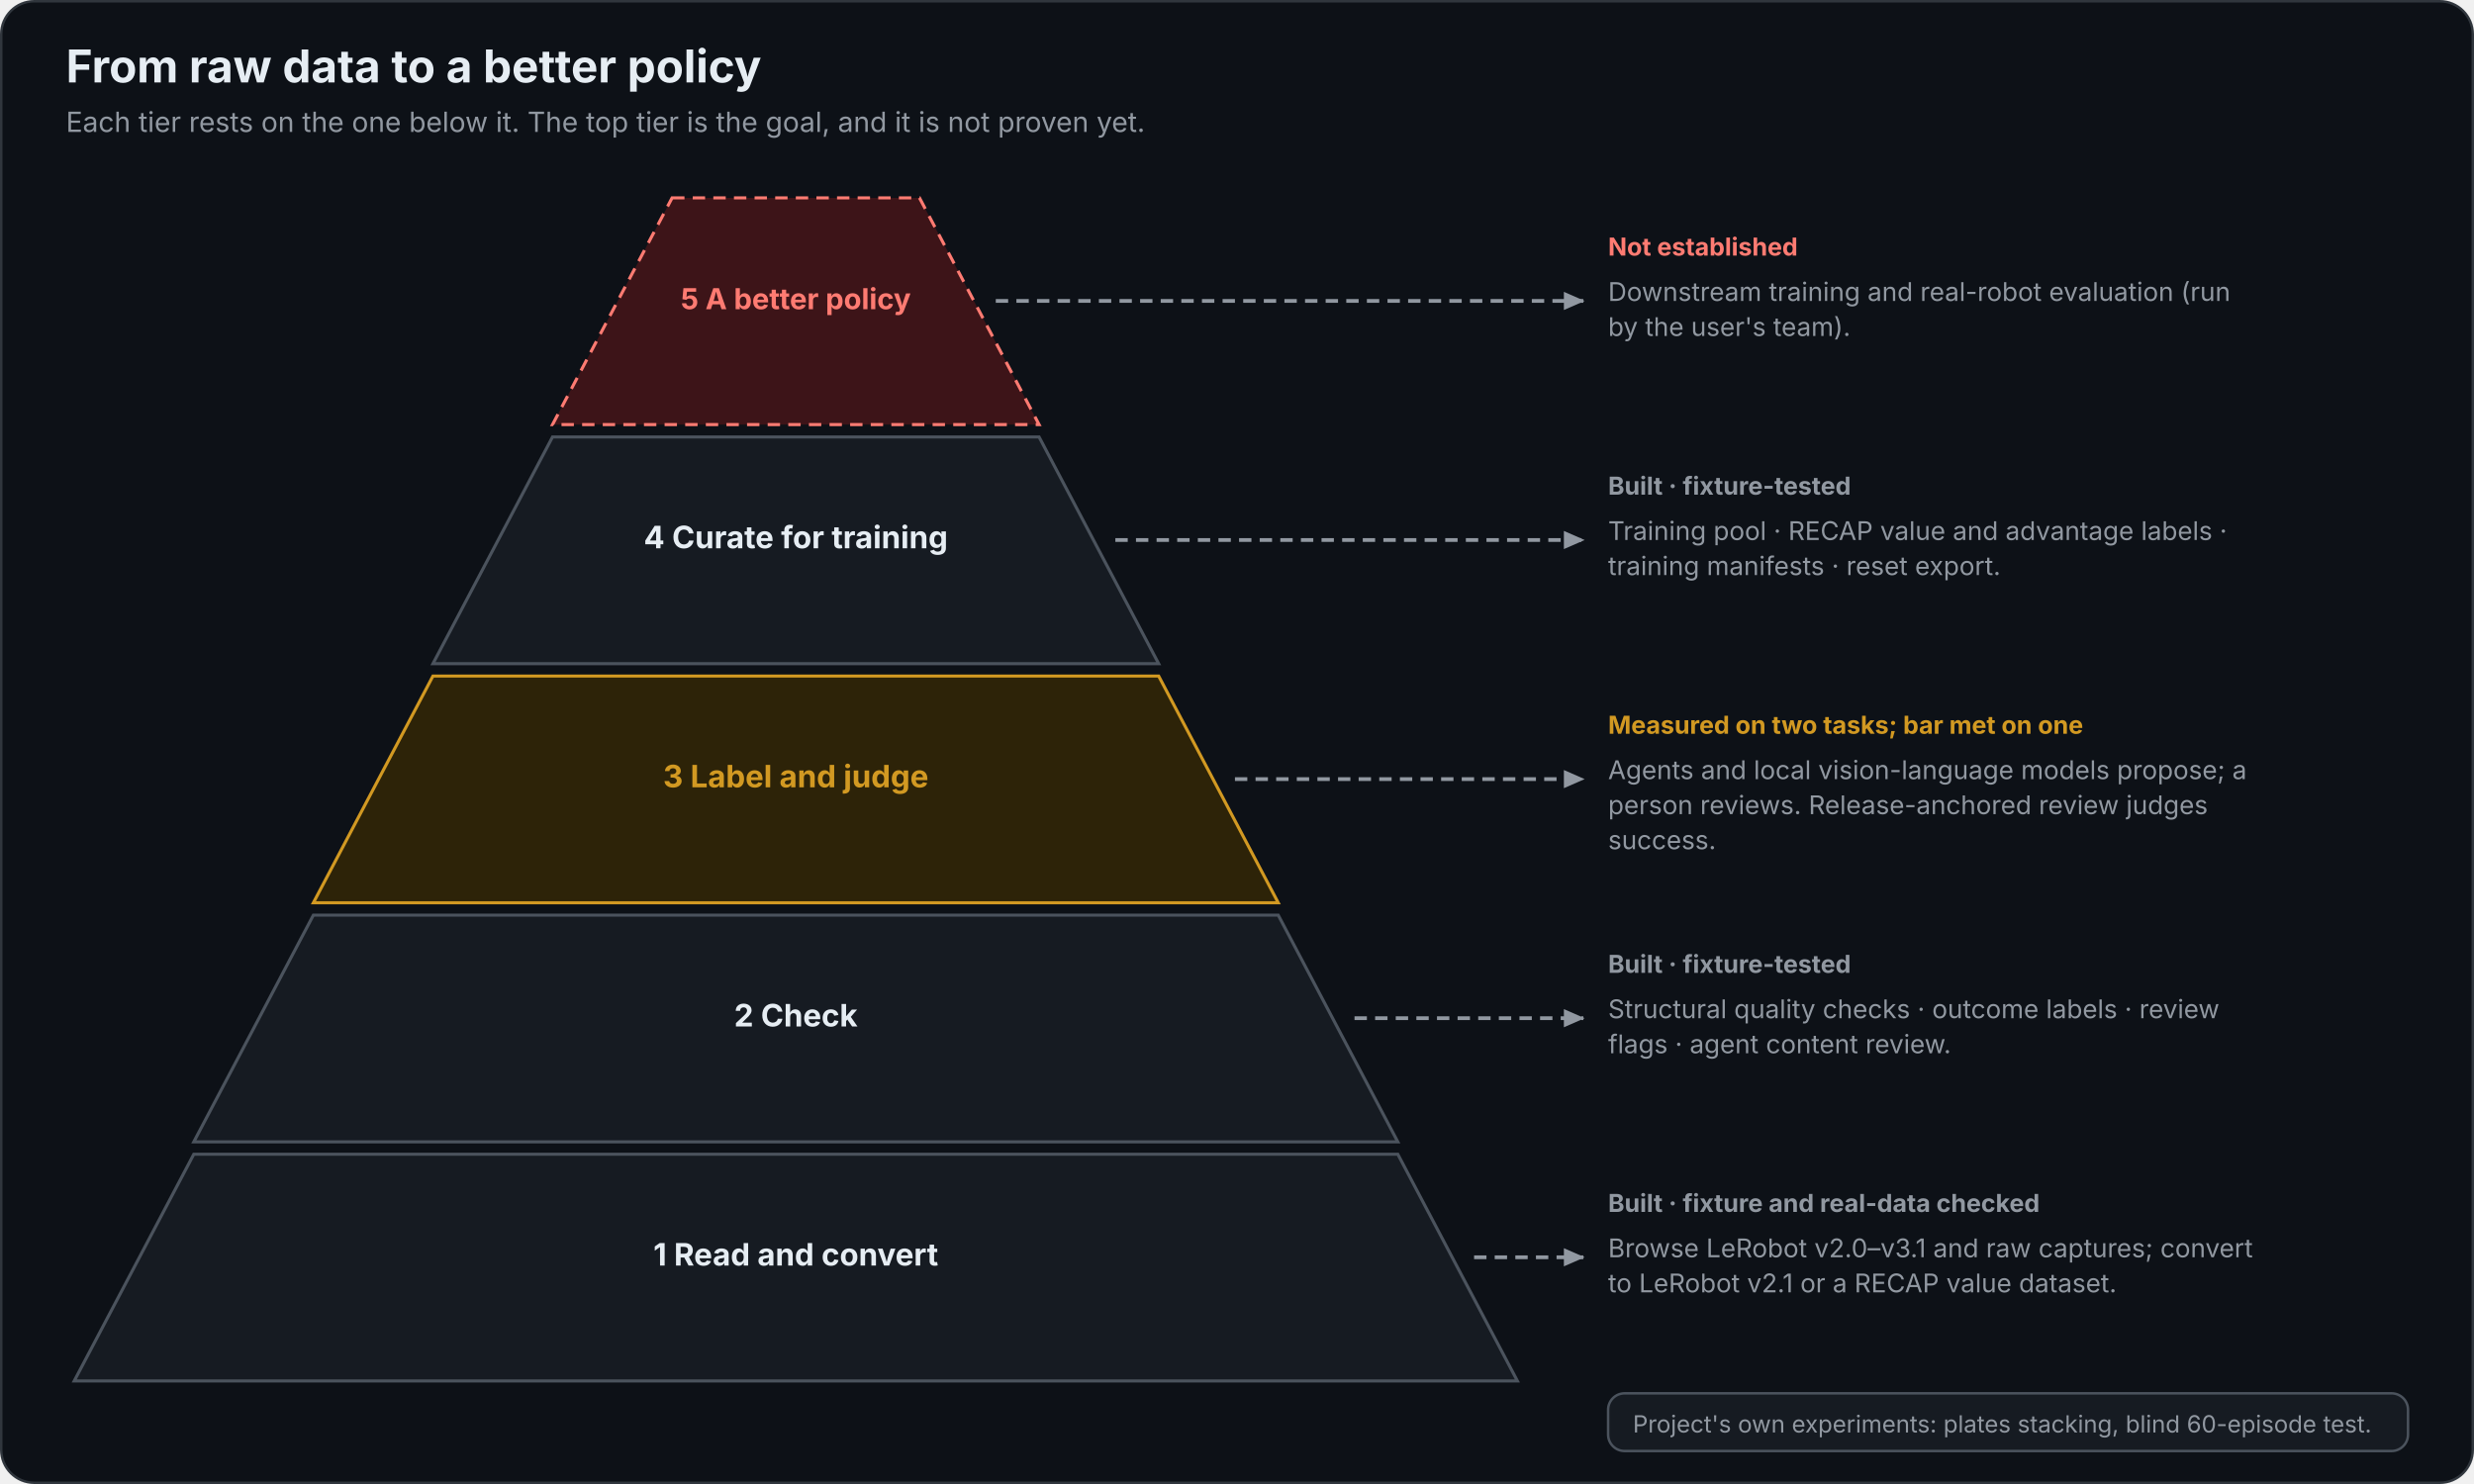
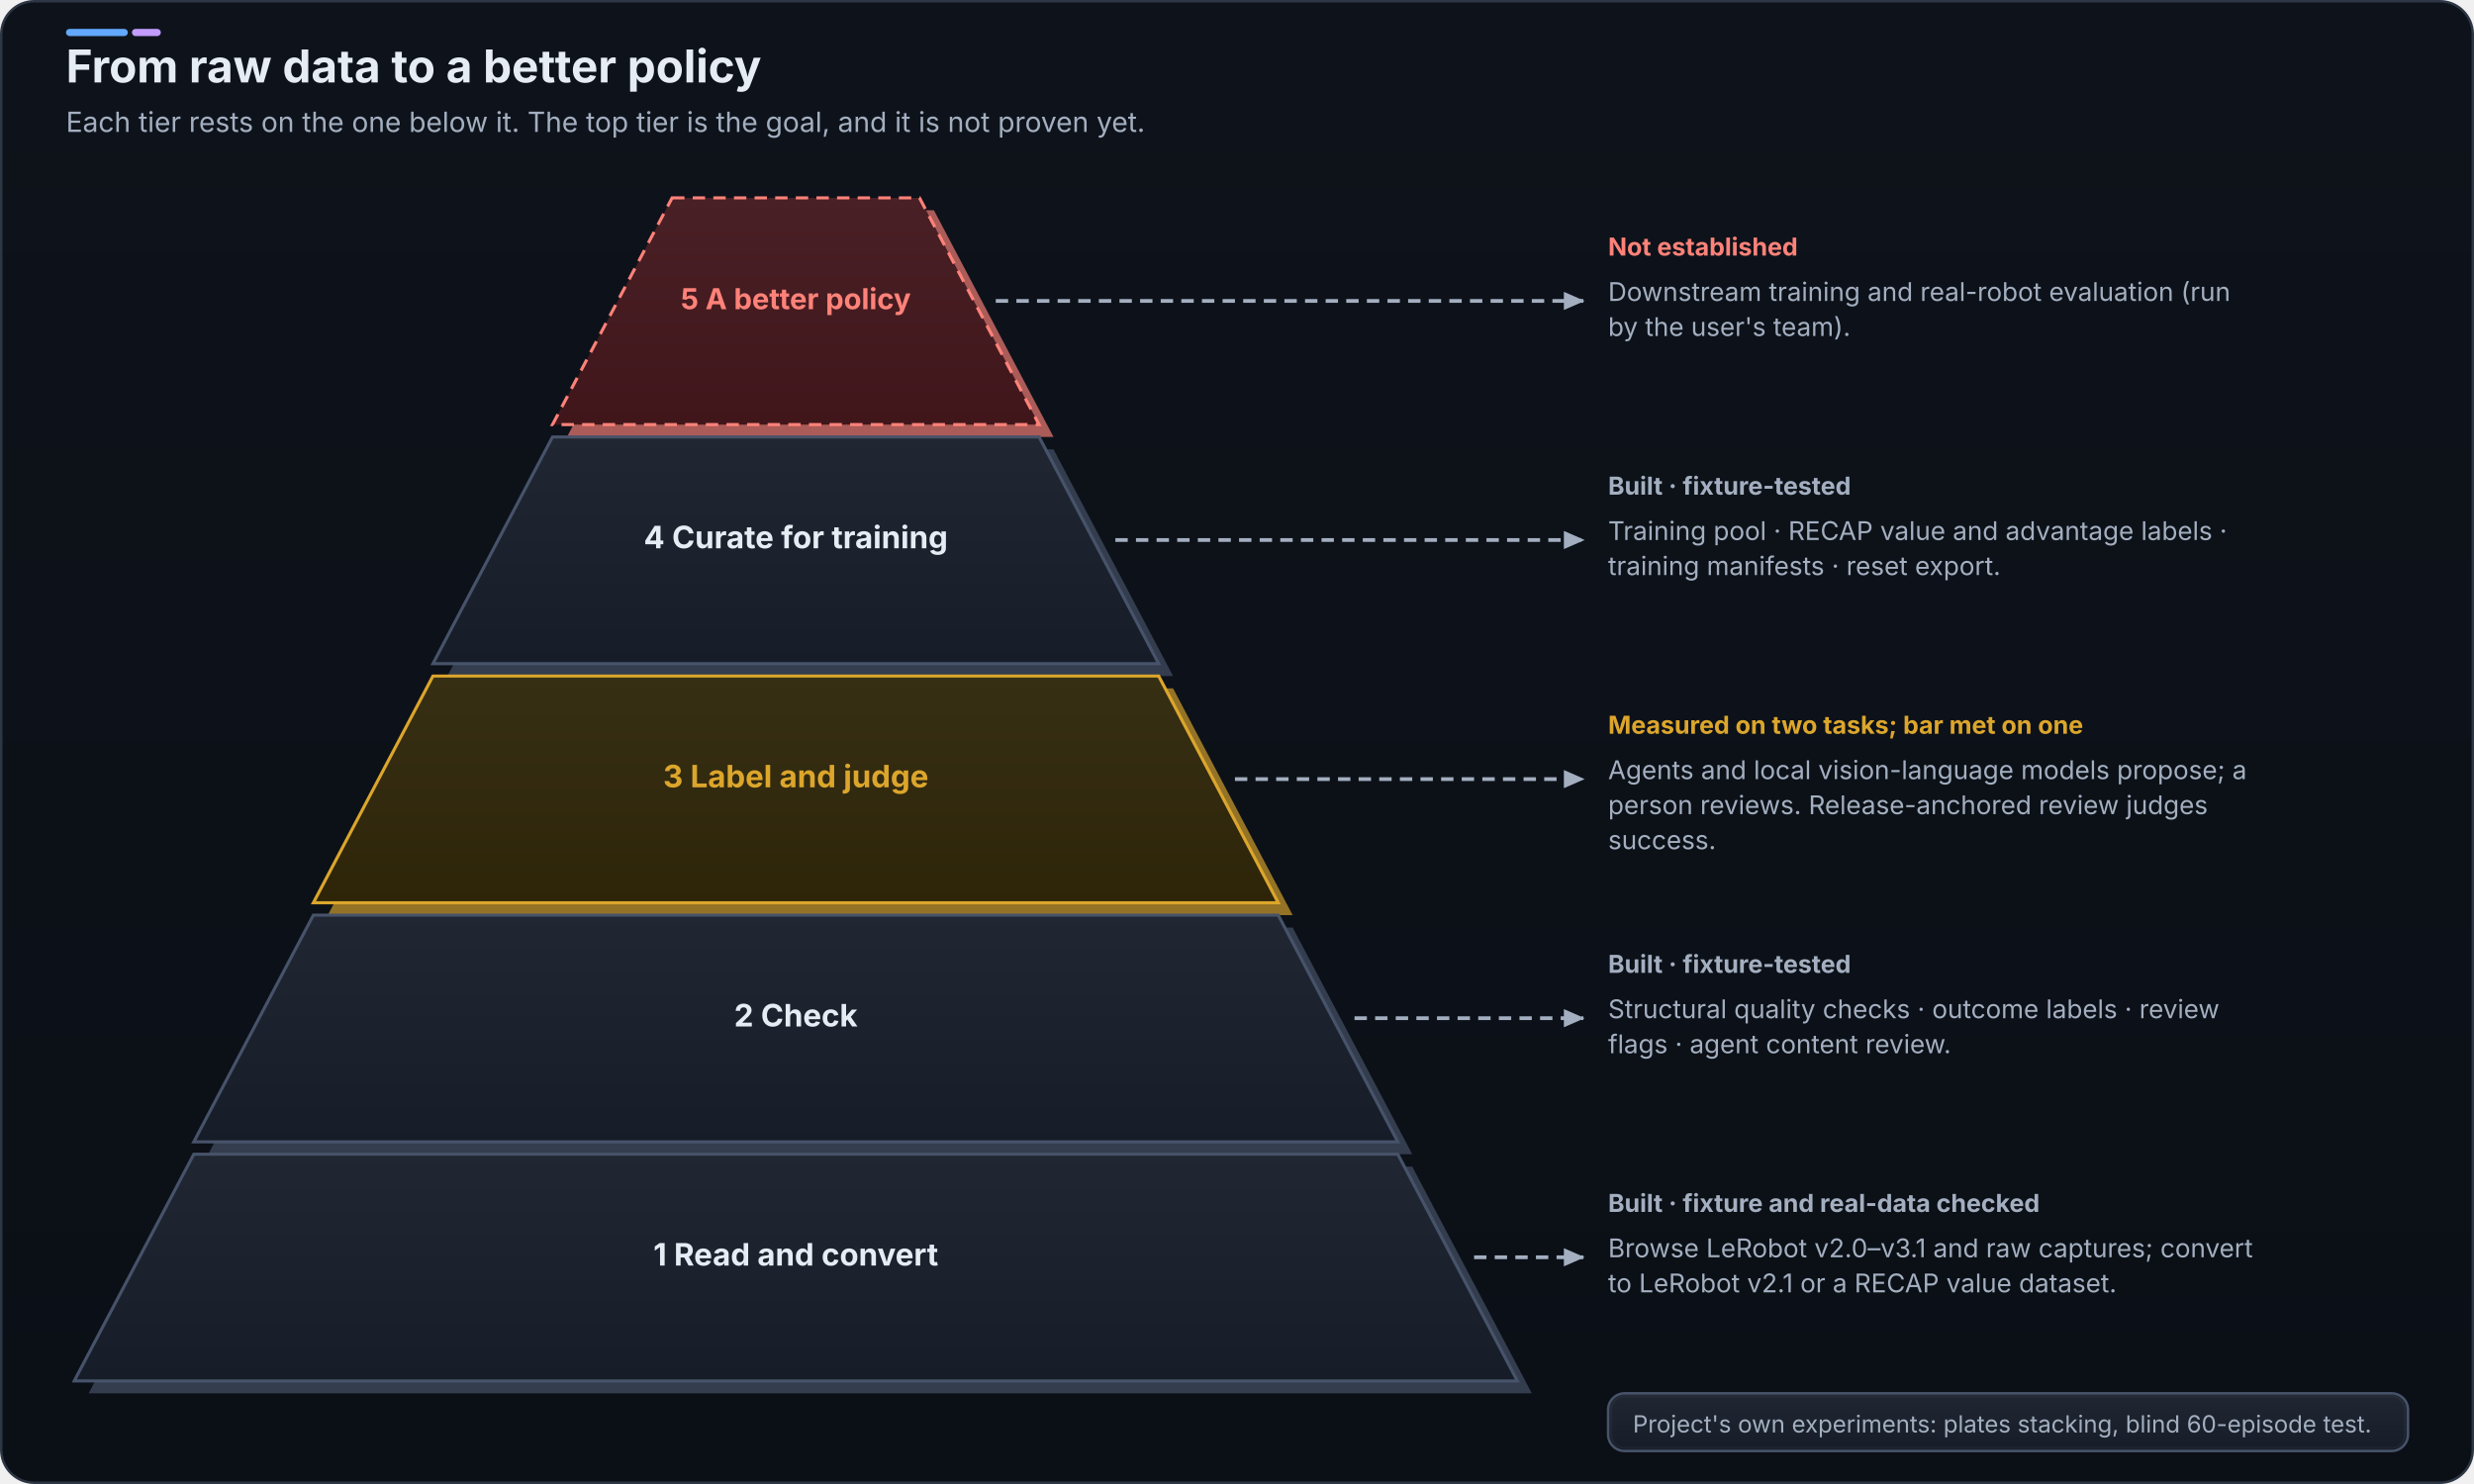
<svg xmlns="http://www.w3.org/2000/svg" viewBox="0 0 1200 720" width="1200" height="720" role="img" aria-labelledby="t d">
  <defs>
+     <style>@keyframes flow{to{stroke-dashoffset:-18}}@keyframes now{from{transform:translateX(0)}to{transform:translateX(1120px)}}@keyframes guard{0%,100%{opacity:.3}50%{opacity:.9}}.flow{animation:flow 3s linear infinite}.now{animation:now 12s linear infinite}.guard{opacity:.6;animation:guard 5s ease-in-out infinite}@media (prefers-reduced-motion: reduce) { * { animation: none !important; } }</style>
    <marker id="a_soft" viewBox="0 0 10 10" refX="8.5" refY="5" markerWidth="7" markerHeight="7" orient="auto">
-       <path d="M1 1.5 L9 5 L1 8.5 Z" fill="#9198a1" />
+       <path d="M1 1.5 L9 5 L1 8.5 Z" fill="#a3afc0" />
    </marker>
+     <linearGradient id="g_box" x1="0" y1="0" x2="0" y2="1">
+       <stop offset="0" stop-color="#202732" />
+       <stop offset="1" stop-color="#161d28" />
+     </linearGradient>
+     <linearGradient id="g_danger" x1="0" y1="0" x2="0" y2="1">
+       <stop offset="0" stop-color="#492025" />
+       <stop offset="1" stop-color="#40161b" />
+     </linearGradient>
+     <linearGradient id="g_gate" x1="0" y1="0" x2="0" y2="1">
+       <stop offset="0" stop-color="#372f14" />
+       <stop offset="1" stop-color="#2e2509" />
+     </linearGradient>
+     <linearGradient id="g_panel" x1="0" y1="0" x2="0" y2="1">
+       <stop offset="0" stop-color="#0e131b" />
+       <stop offset="1" stop-color="#0b0f16" />
+     </linearGradient>
  </defs>
-   <rect x="0.6" y="0.6" width="1198.8" height="718.8" rx="16" fill="#0d1117" stroke="#30363d" stroke-width="1.2" />
-   <text x="32" y="40" font-family="Inter, -apple-system, 'Segoe UI', Roboto, 'Noto Sans', Helvetica, Arial, sans-serif" font-size="22" font-weight="700" text-anchor="start" fill="#e6edf3">From raw data to a better policy</text>
-   <text x="32" y="64" font-family="Inter, -apple-system, 'Segoe UI', Roboto, 'Noto Sans', Helvetica, Arial, sans-serif" font-size="13.5" font-weight="400" text-anchor="start" fill="#9198a1">Each tier rests on the one below it. The top tier is the goal, and it is not proven yet.</text>
-   <path d="M326 96 L446 96 L504 206 L268 206 Z" fill="#3d1418" stroke="#ff7b72" stroke-width="1.5" stroke-dasharray="6 4" />
-   <text x="386" y="150.0" font-family="Inter, -apple-system, 'Segoe UI', Roboto, 'Noto Sans', Helvetica, Arial, sans-serif" font-size="14" font-weight="700" text-anchor="middle" fill="#ff7b72">5  A better policy</text>
-   <text x="780" y="124.0" font-family="Inter, -apple-system, 'Segoe UI', Roboto, 'Noto Sans', Helvetica, Arial, sans-serif" font-size="12" font-weight="700" text-anchor="start" fill="#ff7b72">Not established</text>
-   <text x="780" y="146.0" font-family="Inter, -apple-system, 'Segoe UI', Roboto, 'Noto Sans', Helvetica, Arial, sans-serif" font-size="12.5" font-weight="400" text-anchor="start" fill="#9198a1">Downstream training and real-robot evaluation (run</text>
-   <text x="780" y="163.0" font-family="Inter, -apple-system, 'Segoe UI', Roboto, 'Noto Sans', Helvetica, Arial, sans-serif" font-size="12.5" font-weight="400" text-anchor="start" fill="#9198a1">by the user's team).</text>
-   <path d="M483.0 146.0 L768 146.0" fill="none" stroke="#9198a1" stroke-width="1.8" stroke-linejoin="round" stroke-dasharray="6 4" marker-end="url(#a_soft)" />
-   <path d="M268 212 L504 212 L562 322 L210 322 Z" fill="#161b22" stroke="#4b535d" stroke-width="1.5" />
-   <text x="386" y="266.0" font-family="Inter, -apple-system, 'Segoe UI', Roboto, 'Noto Sans', Helvetica, Arial, sans-serif" font-size="15" font-weight="700" text-anchor="middle" fill="#e6edf3">4  Curate for training</text>
-   <text x="780" y="240.0" font-family="Inter, -apple-system, 'Segoe UI', Roboto, 'Noto Sans', Helvetica, Arial, sans-serif" font-size="12" font-weight="700" text-anchor="start" fill="#9198a1">Built · fixture-tested</text>
-   <text x="780" y="262.0" font-family="Inter, -apple-system, 'Segoe UI', Roboto, 'Noto Sans', Helvetica, Arial, sans-serif" font-size="12.5" font-weight="400" text-anchor="start" fill="#9198a1">Training pool · RECAP value and advantage labels ·</text>
-   <text x="780" y="279.0" font-family="Inter, -apple-system, 'Segoe UI', Roboto, 'Noto Sans', Helvetica, Arial, sans-serif" font-size="12.5" font-weight="400" text-anchor="start" fill="#9198a1">training manifests · reset export.</text>
-   <path d="M541.0 262.0 L768 262.0" fill="none" stroke="#9198a1" stroke-width="1.8" stroke-linejoin="round" stroke-dasharray="6 4" marker-end="url(#a_soft)" />
-   <path d="M210 328 L562 328 L620 438 L152 438 Z" fill="#2d2308" stroke="#d29922" stroke-width="1.5" />
-   <text x="386" y="382.0" font-family="Inter, -apple-system, 'Segoe UI', Roboto, 'Noto Sans', Helvetica, Arial, sans-serif" font-size="15" font-weight="700" text-anchor="middle" fill="#d29922">3  Label and judge</text>
-   <text x="780" y="356.0" font-family="Inter, -apple-system, 'Segoe UI', Roboto, 'Noto Sans', Helvetica, Arial, sans-serif" font-size="12" font-weight="700" text-anchor="start" fill="#d29922">Measured on two tasks; bar met on one</text>
-   <text x="780" y="378.0" font-family="Inter, -apple-system, 'Segoe UI', Roboto, 'Noto Sans', Helvetica, Arial, sans-serif" font-size="12.5" font-weight="400" text-anchor="start" fill="#9198a1">Agents and local vision-language models propose; a</text>
-   <text x="780" y="395.0" font-family="Inter, -apple-system, 'Segoe UI', Roboto, 'Noto Sans', Helvetica, Arial, sans-serif" font-size="12.5" font-weight="400" text-anchor="start" fill="#9198a1">person reviews. Release-anchored review judges</text>
-   <text x="780" y="412.0" font-family="Inter, -apple-system, 'Segoe UI', Roboto, 'Noto Sans', Helvetica, Arial, sans-serif" font-size="12.5" font-weight="400" text-anchor="start" fill="#9198a1">success.</text>
-   <path d="M599.0 378.0 L768 378.0" fill="none" stroke="#9198a1" stroke-width="1.8" stroke-linejoin="round" stroke-dasharray="6 4" marker-end="url(#a_soft)" />
-   <path d="M152 444 L620 444 L678 554 L94 554 Z" fill="#161b22" stroke="#4b535d" stroke-width="1.5" />
-   <text x="386" y="498.0" font-family="Inter, -apple-system, 'Segoe UI', Roboto, 'Noto Sans', Helvetica, Arial, sans-serif" font-size="15" font-weight="700" text-anchor="middle" fill="#e6edf3">2  Check</text>
-   <text x="780" y="472.0" font-family="Inter, -apple-system, 'Segoe UI', Roboto, 'Noto Sans', Helvetica, Arial, sans-serif" font-size="12" font-weight="700" text-anchor="start" fill="#9198a1">Built · fixture-tested</text>
-   <text x="780" y="494.0" font-family="Inter, -apple-system, 'Segoe UI', Roboto, 'Noto Sans', Helvetica, Arial, sans-serif" font-size="12.5" font-weight="400" text-anchor="start" fill="#9198a1">Structural quality checks · outcome labels · review</text>
-   <text x="780" y="511.0" font-family="Inter, -apple-system, 'Segoe UI', Roboto, 'Noto Sans', Helvetica, Arial, sans-serif" font-size="12.5" font-weight="400" text-anchor="start" fill="#9198a1">flags · agent content review.</text>
-   <path d="M657.0 494.0 L768 494.0" fill="none" stroke="#9198a1" stroke-width="1.8" stroke-linejoin="round" stroke-dasharray="6 4" marker-end="url(#a_soft)" />
-   <path d="M94 560 L678 560 L736 670 L36 670 Z" fill="#161b22" stroke="#4b535d" stroke-width="1.5" />
-   <text x="386" y="614.0" font-family="Inter, -apple-system, 'Segoe UI', Roboto, 'Noto Sans', Helvetica, Arial, sans-serif" font-size="15" font-weight="700" text-anchor="middle" fill="#e6edf3">1  Read and convert</text>
-   <text x="780" y="588.0" font-family="Inter, -apple-system, 'Segoe UI', Roboto, 'Noto Sans', Helvetica, Arial, sans-serif" font-size="12" font-weight="700" text-anchor="start" fill="#9198a1">Built · fixture and real-data checked</text>
-   <text x="780" y="610.0" font-family="Inter, -apple-system, 'Segoe UI', Roboto, 'Noto Sans', Helvetica, Arial, sans-serif" font-size="12.5" font-weight="400" text-anchor="start" fill="#9198a1">Browse LeRobot v2.0–v3.1 and raw captures; convert</text>
-   <text x="780" y="627.0" font-family="Inter, -apple-system, 'Segoe UI', Roboto, 'Noto Sans', Helvetica, Arial, sans-serif" font-size="12.5" font-weight="400" text-anchor="start" fill="#9198a1">to LeRobot v2.1 or a RECAP value dataset.</text>
-   <path d="M715.0 610.0 L768 610.0" fill="none" stroke="#9198a1" stroke-width="1.8" stroke-linejoin="round" stroke-dasharray="6 4" marker-end="url(#a_soft)" />
-   <rect x="780" y="676" width="388" height="28" rx="8" fill="#161b22" stroke="#4b535d" stroke-width="1.2" />
-   <text x="792" y="695" font-family="Inter, -apple-system, 'Segoe UI', Roboto, 'Noto Sans', Helvetica, Arial, sans-serif" font-size="11.5" font-weight="400" text-anchor="start" fill="#9198a1">Project's own experiments: plates stacking, blind 60-episode test.</text>
+   <rect x="0.6" y="0.6" width="1198.8" height="718.8" rx="16" fill="url(#g_panel)" stroke="#2c3644" stroke-width="1.2" />
+   <rect x="32" y="14" width="30" height="3.5" rx="1.75" fill="#62a8ff" />
+   <rect x="64" y="14" width="14" height="3.5" rx="1.75" fill="#c29bff" />
+   <text x="32" y="40" font-family="Inter, -apple-system, 'Segoe UI', Roboto, 'Noto Sans', Helvetica, Arial, sans-serif" font-size="22" font-weight="700" text-anchor="start" fill="#e6ecf4">From raw data to a better policy</text>
+   <text x="32" y="64" font-family="Inter, -apple-system, 'Segoe UI', Roboto, 'Noto Sans', Helvetica, Arial, sans-serif" font-size="13.5" font-weight="400" text-anchor="start" fill="#a3afc0">Each tier rests on the one below it. The top tier is the goal, and it is not proven yet.</text>
+   <path d="M326 96 L446 96 L504 206 L268 206 Z" transform="translate(7 6)" fill="#ab5b58" />
+   <path d="M326 96 L446 96 L504 206 L268 206 Z" fill="url(#g_danger)" stroke="#ff8279" stroke-width="1.5" stroke-dasharray="6 4" />
+   <text x="386" y="150.0" font-family="Inter, -apple-system, 'Segoe UI', Roboto, 'Noto Sans', Helvetica, Arial, sans-serif" font-size="14" font-weight="700" text-anchor="middle" fill="#ff8279">5  A better policy</text>
+   <text x="780" y="124.0" font-family="Inter, -apple-system, 'Segoe UI', Roboto, 'Noto Sans', Helvetica, Arial, sans-serif" font-size="12" font-weight="700" text-anchor="start" fill="#ff8279">Not established</text>
+   <text x="780" y="146.0" font-family="Inter, -apple-system, 'Segoe UI', Roboto, 'Noto Sans', Helvetica, Arial, sans-serif" font-size="12.5" font-weight="400" text-anchor="start" fill="#a3afc0">Downstream training and real-robot evaluation (run</text>
+   <text x="780" y="163.0" font-family="Inter, -apple-system, 'Segoe UI', Roboto, 'Noto Sans', Helvetica, Arial, sans-serif" font-size="12.5" font-weight="400" text-anchor="start" fill="#a3afc0">by the user's team).</text>
+   <path d="M483.0 146.0 L768 146.0" fill="none" stroke="#a3afc0" stroke-width="1.8" stroke-linejoin="round" stroke-dasharray="6 4" marker-end="url(#a_soft)" />
+   <path d="M268 212 L504 212 L562 322 L210 322 Z" transform="translate(7 6)" fill="#333d4e" />
+   <path d="M268 212 L504 212 L562 322 L210 322 Z" fill="url(#g_box)" stroke="#47536a" stroke-width="1.5" />
+   <text x="386" y="266.0" font-family="Inter, -apple-system, 'Segoe UI', Roboto, 'Noto Sans', Helvetica, Arial, sans-serif" font-size="15" font-weight="700" text-anchor="middle" fill="#e6ecf4">4  Curate for training</text>
+   <text x="780" y="240.0" font-family="Inter, -apple-system, 'Segoe UI', Roboto, 'Noto Sans', Helvetica, Arial, sans-serif" font-size="12" font-weight="700" text-anchor="start" fill="#a3afc0">Built · fixture-tested</text>
+   <text x="780" y="262.0" font-family="Inter, -apple-system, 'Segoe UI', Roboto, 'Noto Sans', Helvetica, Arial, sans-serif" font-size="12.5" font-weight="400" text-anchor="start" fill="#a3afc0">Training pool · RECAP value and advantage labels ·</text>
+   <text x="780" y="279.0" font-family="Inter, -apple-system, 'Segoe UI', Roboto, 'Noto Sans', Helvetica, Arial, sans-serif" font-size="12.5" font-weight="400" text-anchor="start" fill="#a3afc0">training manifests · reset export.</text>
+   <path d="M541.0 262.0 L768 262.0" fill="none" stroke="#a3afc0" stroke-width="1.8" stroke-linejoin="round" stroke-dasharray="6 4" marker-end="url(#a_soft)" />
+   <path d="M210 328 L562 328 L620 438 L152 438 Z" transform="translate(7 6)" fill="#947326" />
+   <path d="M210 328 L562 328 L620 438 L152 438 Z" fill="url(#g_gate)" stroke="#dca62c" stroke-width="1.5" />
+   <text x="386" y="382.0" font-family="Inter, -apple-system, 'Segoe UI', Roboto, 'Noto Sans', Helvetica, Arial, sans-serif" font-size="15" font-weight="700" text-anchor="middle" fill="#dca62c">3  Label and judge</text>
+   <text x="780" y="356.0" font-family="Inter, -apple-system, 'Segoe UI', Roboto, 'Noto Sans', Helvetica, Arial, sans-serif" font-size="12" font-weight="700" text-anchor="start" fill="#dca62c">Measured on two tasks; bar met on one</text>
+   <text x="780" y="378.0" font-family="Inter, -apple-system, 'Segoe UI', Roboto, 'Noto Sans', Helvetica, Arial, sans-serif" font-size="12.5" font-weight="400" text-anchor="start" fill="#a3afc0">Agents and local vision-language models propose; a</text>
+   <text x="780" y="395.0" font-family="Inter, -apple-system, 'Segoe UI', Roboto, 'Noto Sans', Helvetica, Arial, sans-serif" font-size="12.5" font-weight="400" text-anchor="start" fill="#a3afc0">person reviews. Release-anchored review judges</text>
+   <text x="780" y="412.0" font-family="Inter, -apple-system, 'Segoe UI', Roboto, 'Noto Sans', Helvetica, Arial, sans-serif" font-size="12.5" font-weight="400" text-anchor="start" fill="#a3afc0">success.</text>
+   <path d="M599.0 378.0 L768 378.0" fill="none" stroke="#a3afc0" stroke-width="1.8" stroke-linejoin="round" stroke-dasharray="6 4" marker-end="url(#a_soft)" />
+   <path d="M152 444 L620 444 L678 554 L94 554 Z" transform="translate(7 6)" fill="#333d4e" />
+   <path d="M152 444 L620 444 L678 554 L94 554 Z" fill="url(#g_box)" stroke="#47536a" stroke-width="1.5" />
+   <text x="386" y="498.0" font-family="Inter, -apple-system, 'Segoe UI', Roboto, 'Noto Sans', Helvetica, Arial, sans-serif" font-size="15" font-weight="700" text-anchor="middle" fill="#e6ecf4">2  Check</text>
+   <text x="780" y="472.0" font-family="Inter, -apple-system, 'Segoe UI', Roboto, 'Noto Sans', Helvetica, Arial, sans-serif" font-size="12" font-weight="700" text-anchor="start" fill="#a3afc0">Built · fixture-tested</text>
+   <text x="780" y="494.0" font-family="Inter, -apple-system, 'Segoe UI', Roboto, 'Noto Sans', Helvetica, Arial, sans-serif" font-size="12.5" font-weight="400" text-anchor="start" fill="#a3afc0">Structural quality checks · outcome labels · review</text>
+   <text x="780" y="511.0" font-family="Inter, -apple-system, 'Segoe UI', Roboto, 'Noto Sans', Helvetica, Arial, sans-serif" font-size="12.5" font-weight="400" text-anchor="start" fill="#a3afc0">flags · agent content review.</text>
+   <path d="M657.0 494.0 L768 494.0" fill="none" stroke="#a3afc0" stroke-width="1.8" stroke-linejoin="round" stroke-dasharray="6 4" marker-end="url(#a_soft)" />
+   <path d="M94 560 L678 560 L736 670 L36 670 Z" transform="translate(7 6)" fill="#333d4e" />
+   <path d="M94 560 L678 560 L736 670 L36 670 Z" fill="url(#g_box)" stroke="#47536a" stroke-width="1.5" />
+   <text x="386" y="614.0" font-family="Inter, -apple-system, 'Segoe UI', Roboto, 'Noto Sans', Helvetica, Arial, sans-serif" font-size="15" font-weight="700" text-anchor="middle" fill="#e6ecf4">1  Read and convert</text>
+   <text x="780" y="588.0" font-family="Inter, -apple-system, 'Segoe UI', Roboto, 'Noto Sans', Helvetica, Arial, sans-serif" font-size="12" font-weight="700" text-anchor="start" fill="#a3afc0">Built · fixture and real-data checked</text>
+   <text x="780" y="610.0" font-family="Inter, -apple-system, 'Segoe UI', Roboto, 'Noto Sans', Helvetica, Arial, sans-serif" font-size="12.5" font-weight="400" text-anchor="start" fill="#a3afc0">Browse LeRobot v2.0–v3.1 and raw captures; convert</text>
+   <text x="780" y="627.0" font-family="Inter, -apple-system, 'Segoe UI', Roboto, 'Noto Sans', Helvetica, Arial, sans-serif" font-size="12.5" font-weight="400" text-anchor="start" fill="#a3afc0">to LeRobot v2.1 or a RECAP value dataset.</text>
+   <path d="M715.0 610.0 L768 610.0" fill="none" stroke="#a3afc0" stroke-width="1.8" stroke-linejoin="round" stroke-dasharray="6 4" marker-end="url(#a_soft)" />
+   <rect x="780" y="676" width="388" height="28" rx="8" fill="url(#g_box)" stroke="#47536a" stroke-width="1.2" />
+   <rect x="781.5" y="677.5" width="385" height="25" rx="6.5" fill="none" stroke="#ffffff" stroke-opacity="0.035" stroke-width="1" />
+   <text x="792" y="695" font-family="Inter, -apple-system, 'Segoe UI', Roboto, 'Noto Sans', Helvetica, Arial, sans-serif" font-size="11.5" font-weight="400" text-anchor="start" fill="#a3afc0">Project's own experiments: plates stacking, blind 60-episode test.</text>
</svg>
